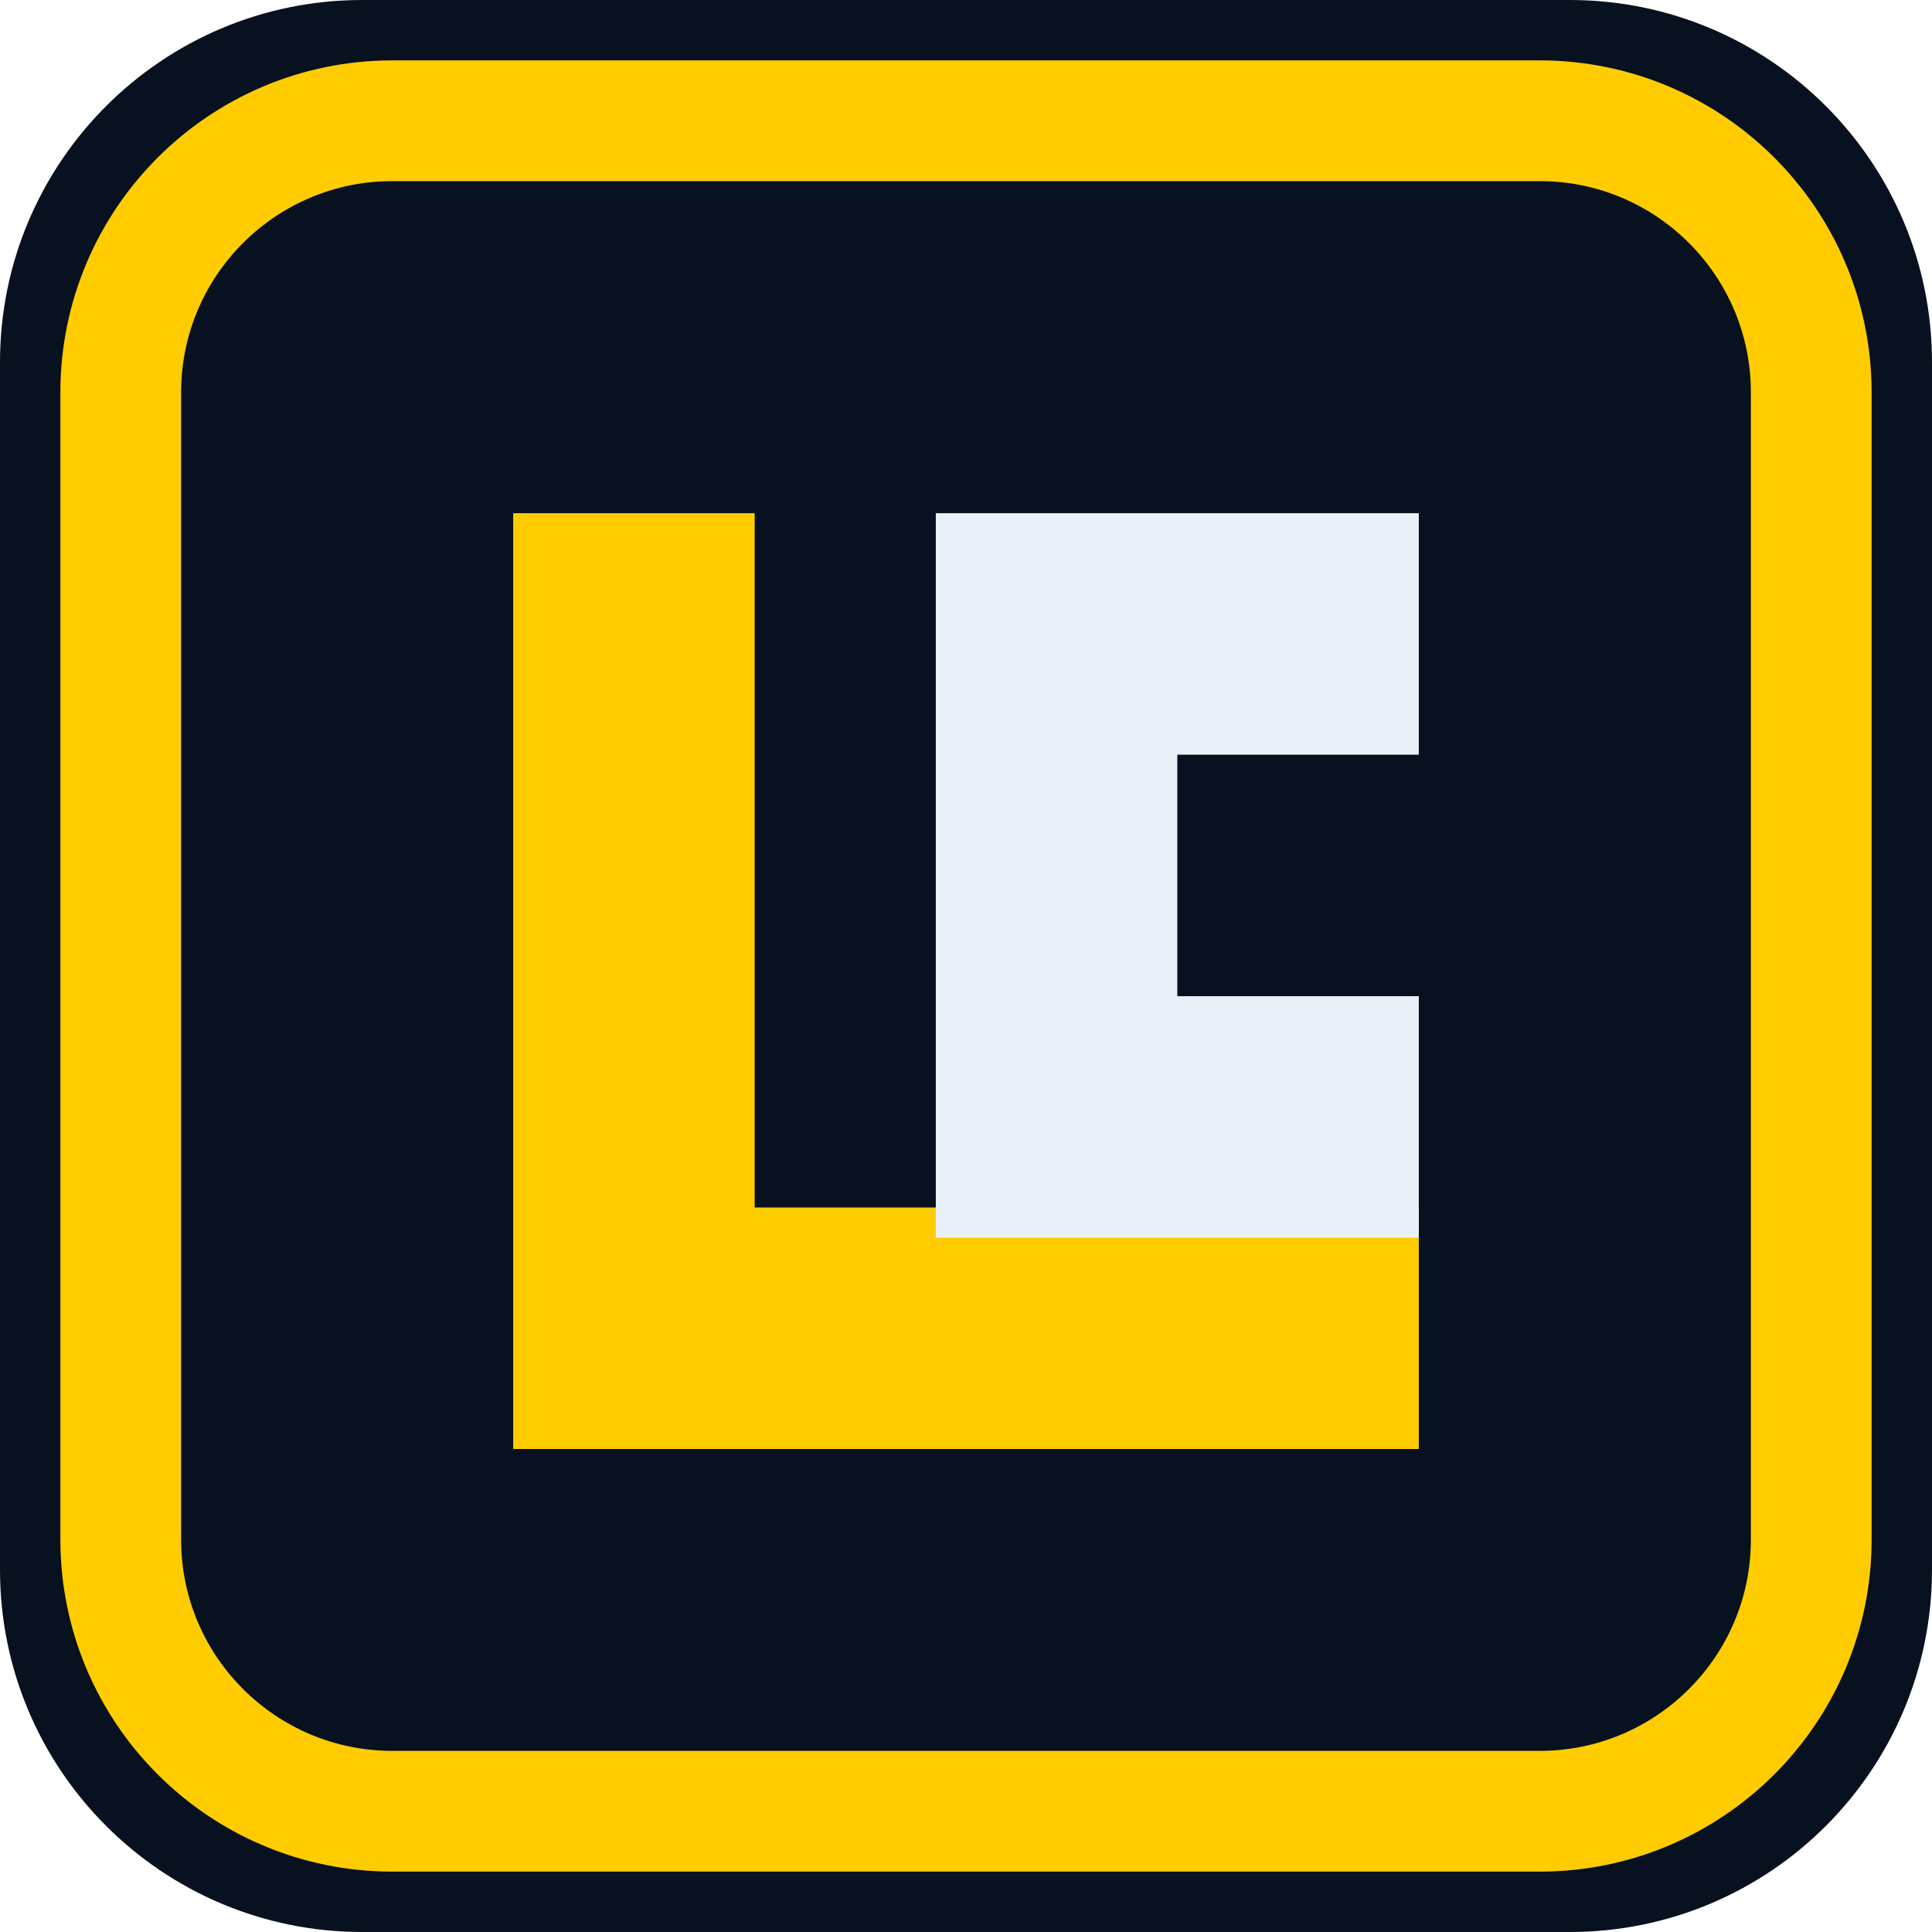
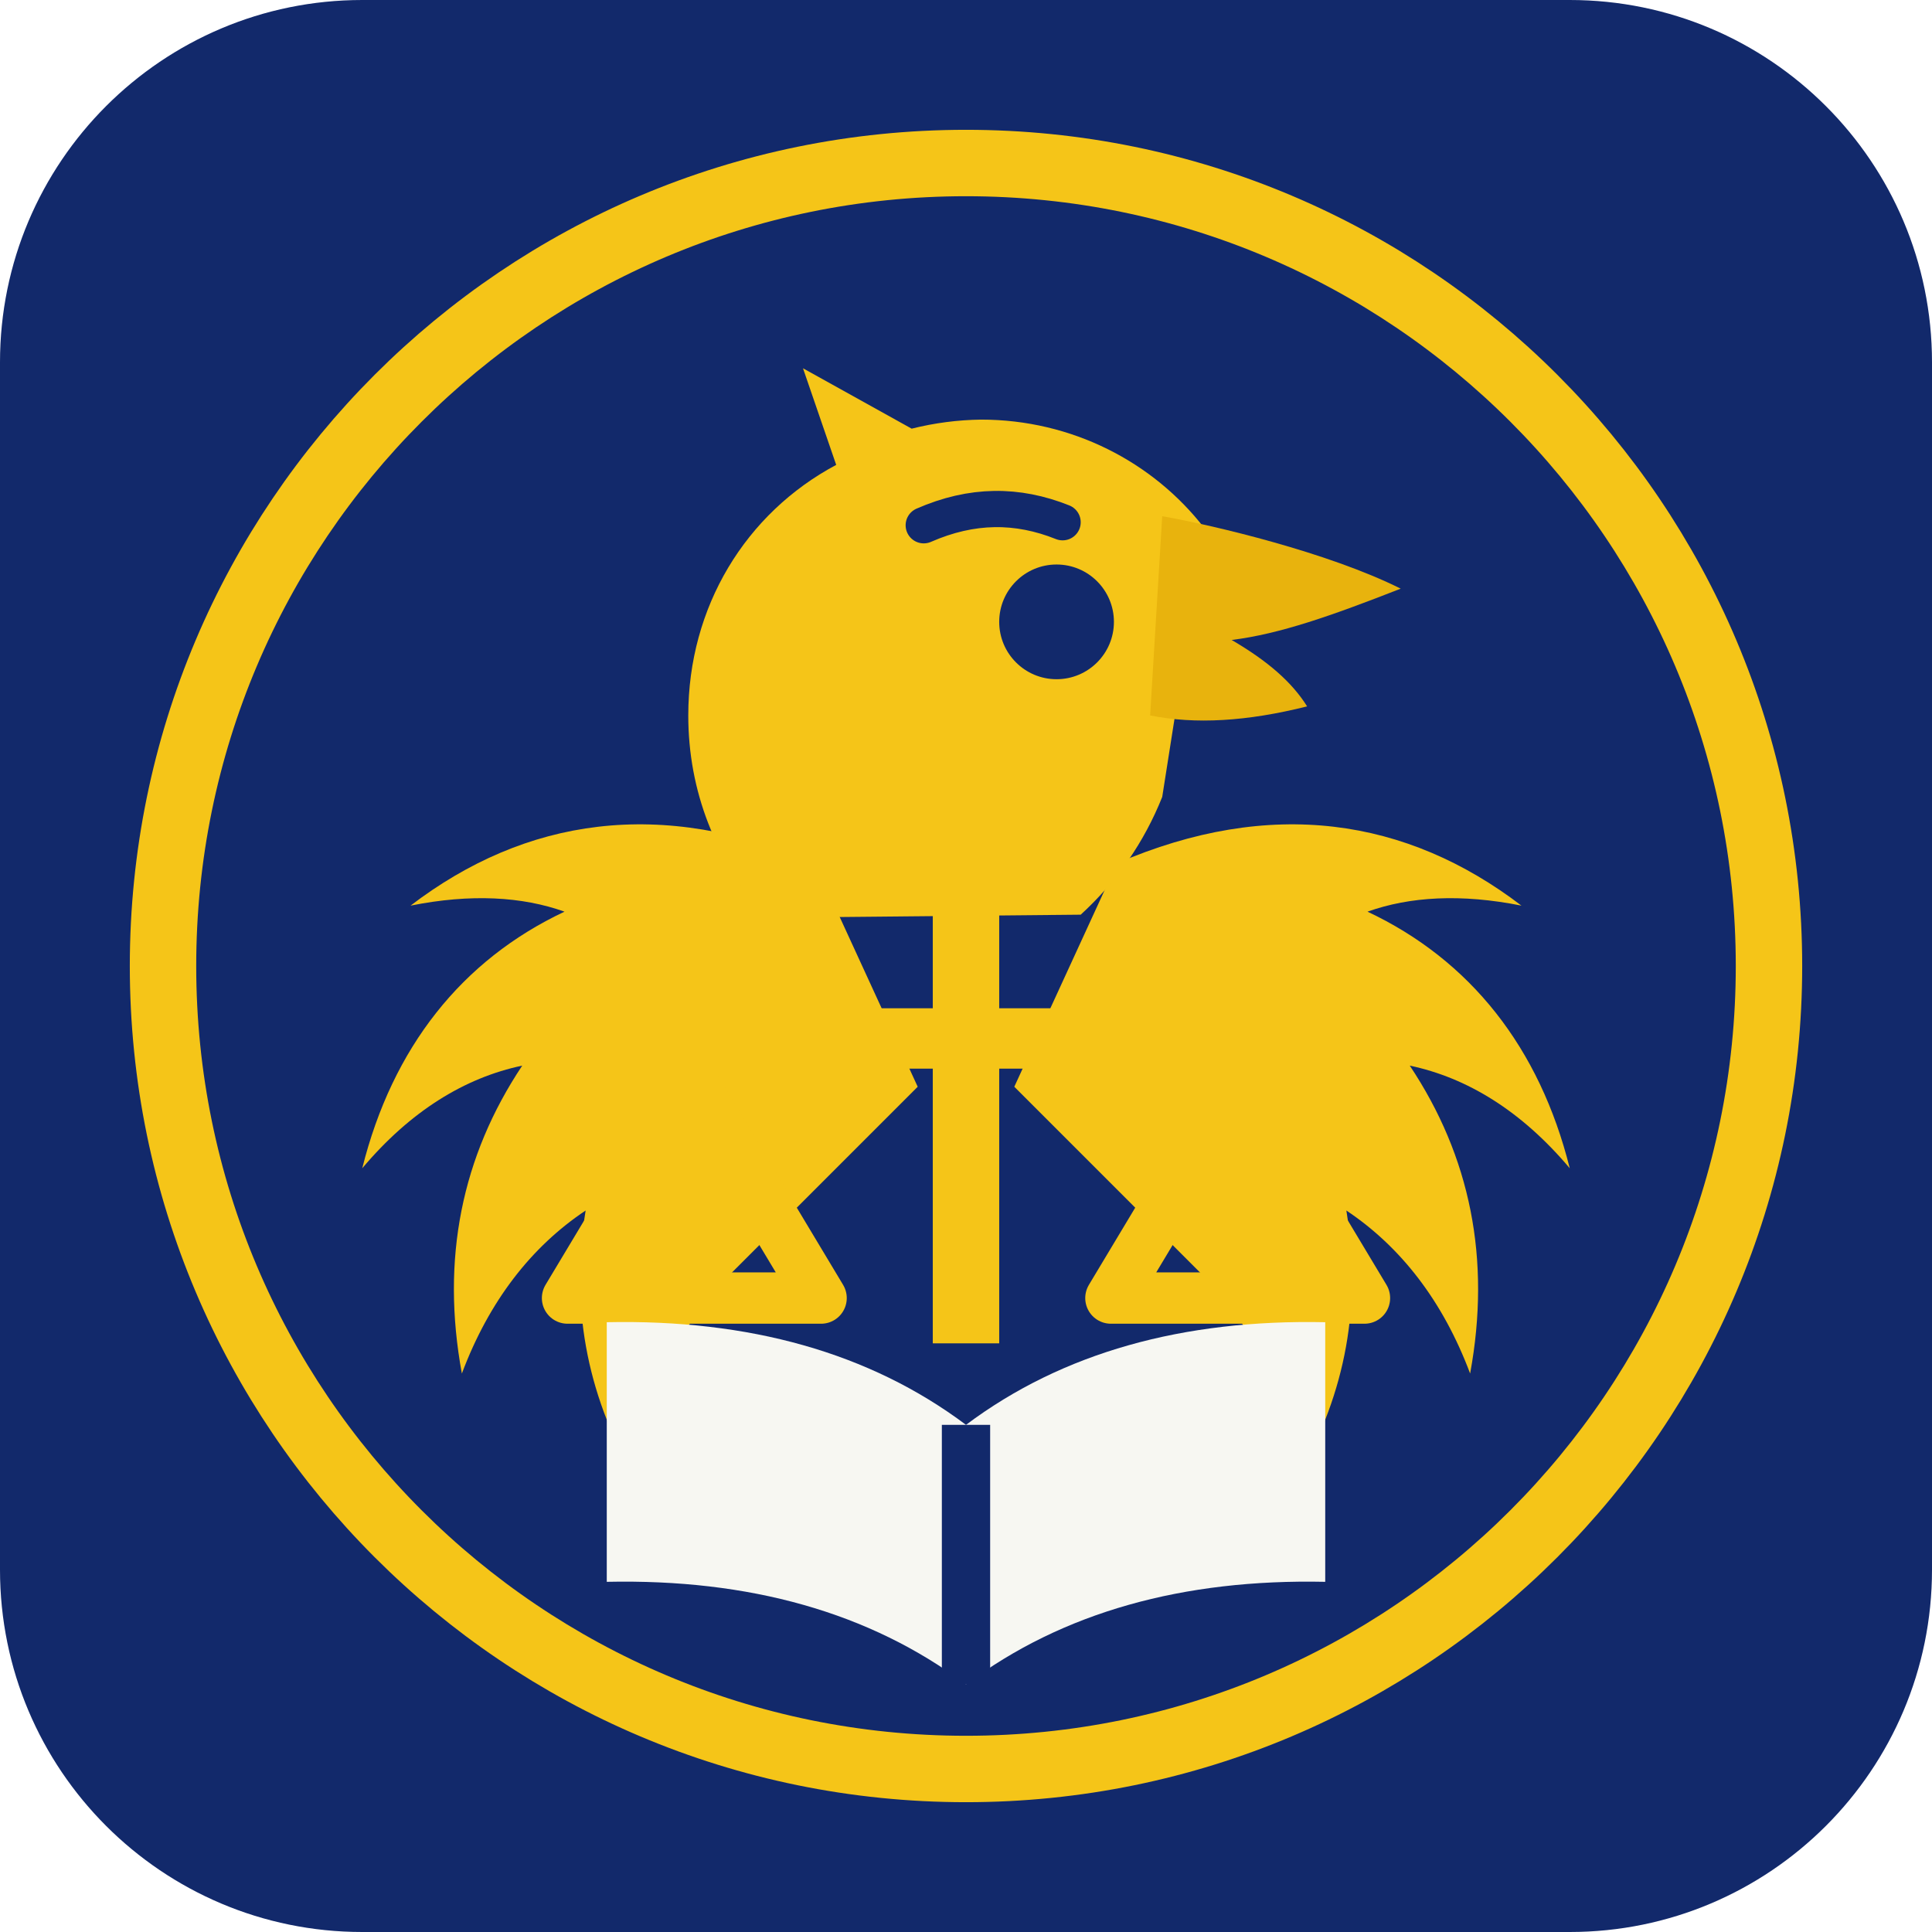
- <svg xmlns="http://www.w3.org/2000/svg" viewBox="0 0 64 64">
-   <rect width="64" height="64" rx="12" fill="#07111f" />
-   <rect x="4" y="4" width="56" height="56" rx="9" fill="none" stroke="#ffcc00" stroke-width="4" />
-   <path d="M17 17h8v23h22v8H17z" fill="#ffcc00" />
-   <path d="M31 17h16v8H39v8h8v8H31z" fill="#eaf0f7" />
+ <svg xmlns="http://www.w3.org/2000/svg" viewBox="0 0 64 64" role="img" aria-label="Law School Tracker">
+   <rect width="64" height="64" rx="12" fill="#12296b" />
+   <circle cx="32" cy="32" r="26.6" fill="none" stroke="#f5c518" stroke-width="2.2" />
+   <path d="M27 28.6 30.4 36l-6.6 6.6c-1.5 1.7-2.4 3.8-2.8 6.3-1.6-2.8-2.1-5.7-1.6-8.8-1.8 1.2-3.2 3-4.1 5.4-.7-3.8 0-7.2 2-10.2-1.9.4-3.7 1.5-5.3 3.4 1-4 3.3-6.9 6.7-8.5-1.4-.5-3.1-.6-5.1-.2 3.8-2.9 8.3-3.6 13.4-1.4z" fill="#f5c518" />
+   <path d="M37 28.6 33.6 36l6.6 6.6c1.5 1.7 2.4 3.8 2.8 6.3 1.6-2.8 2.1-5.7 1.6-8.8 1.8 1.2 3.2 3 4.1 5.4.7-3.8 0-7.2-2-10.2 1.9.4 3.7 1.5 5.3 3.4-1-4-3.3-6.9-6.7-8.5 1.4-.5 3.1-.6 5.1-.2-3.8-2.9-8.3-3.6-13.4-1.4z" fill="#f5c518" />
+   <path d="M25.4 30.4c-1.7-1.9-2.6-4.2-2.6-6.7 0-3.6 1.9-6.7 4.9-8.3l-1.1-3.2 3.6 2a10 10 0 0 1 2.3-.3c3 0 5.7 1.4 7.4 3.6l-1.4 8.9c-.6 1.5-1.5 2.8-2.7 3.9z" fill="#f5c518" />
+   <path d="M38.5 17.1c1.7.3 5.5 1.2 7.9 2.4-2.3.9-4 1.5-5.6 1.7 1.2.7 2 1.4 2.5 2.2-2 .5-3.7.6-5.2.3z" fill="#e8b30d" />
+   <circle cx="35" cy="20.6" r="1.9" fill="#12296b" />
+   <path d="M30.6 17.4c1.6-.7 3.1-.7 4.6-.1" fill="none" stroke="#12296b" stroke-width="1.2" stroke-linecap="round" />
+   <rect x="30.9" y="30" width="2.2" height="14.5" fill="#f5c518" />
+   <rect x="22.2" y="33.4" width="19.6" height="2" fill="#f5c518" />
+   <path d="M23 36 18.8 43h8.4zM41 36l4.2 7h-8.4z" fill="none" stroke="#f5c518" stroke-width="1.7" stroke-linejoin="round" />
+   <path d="M32 47.2c-3.2-2.4-7.2-3.5-11.9-3.4v8.6c4.7-.1 8.7 1 11.9 3.4 3.2-2.4 7.2-3.5 11.9-3.4v-8.6c-4.7-.1-8.7 1-11.9 3.4z" fill="#f7f7f2" />
+   <path d="M32 47.2v8.6" stroke="#12296b" stroke-width="1.6" />
</svg>
